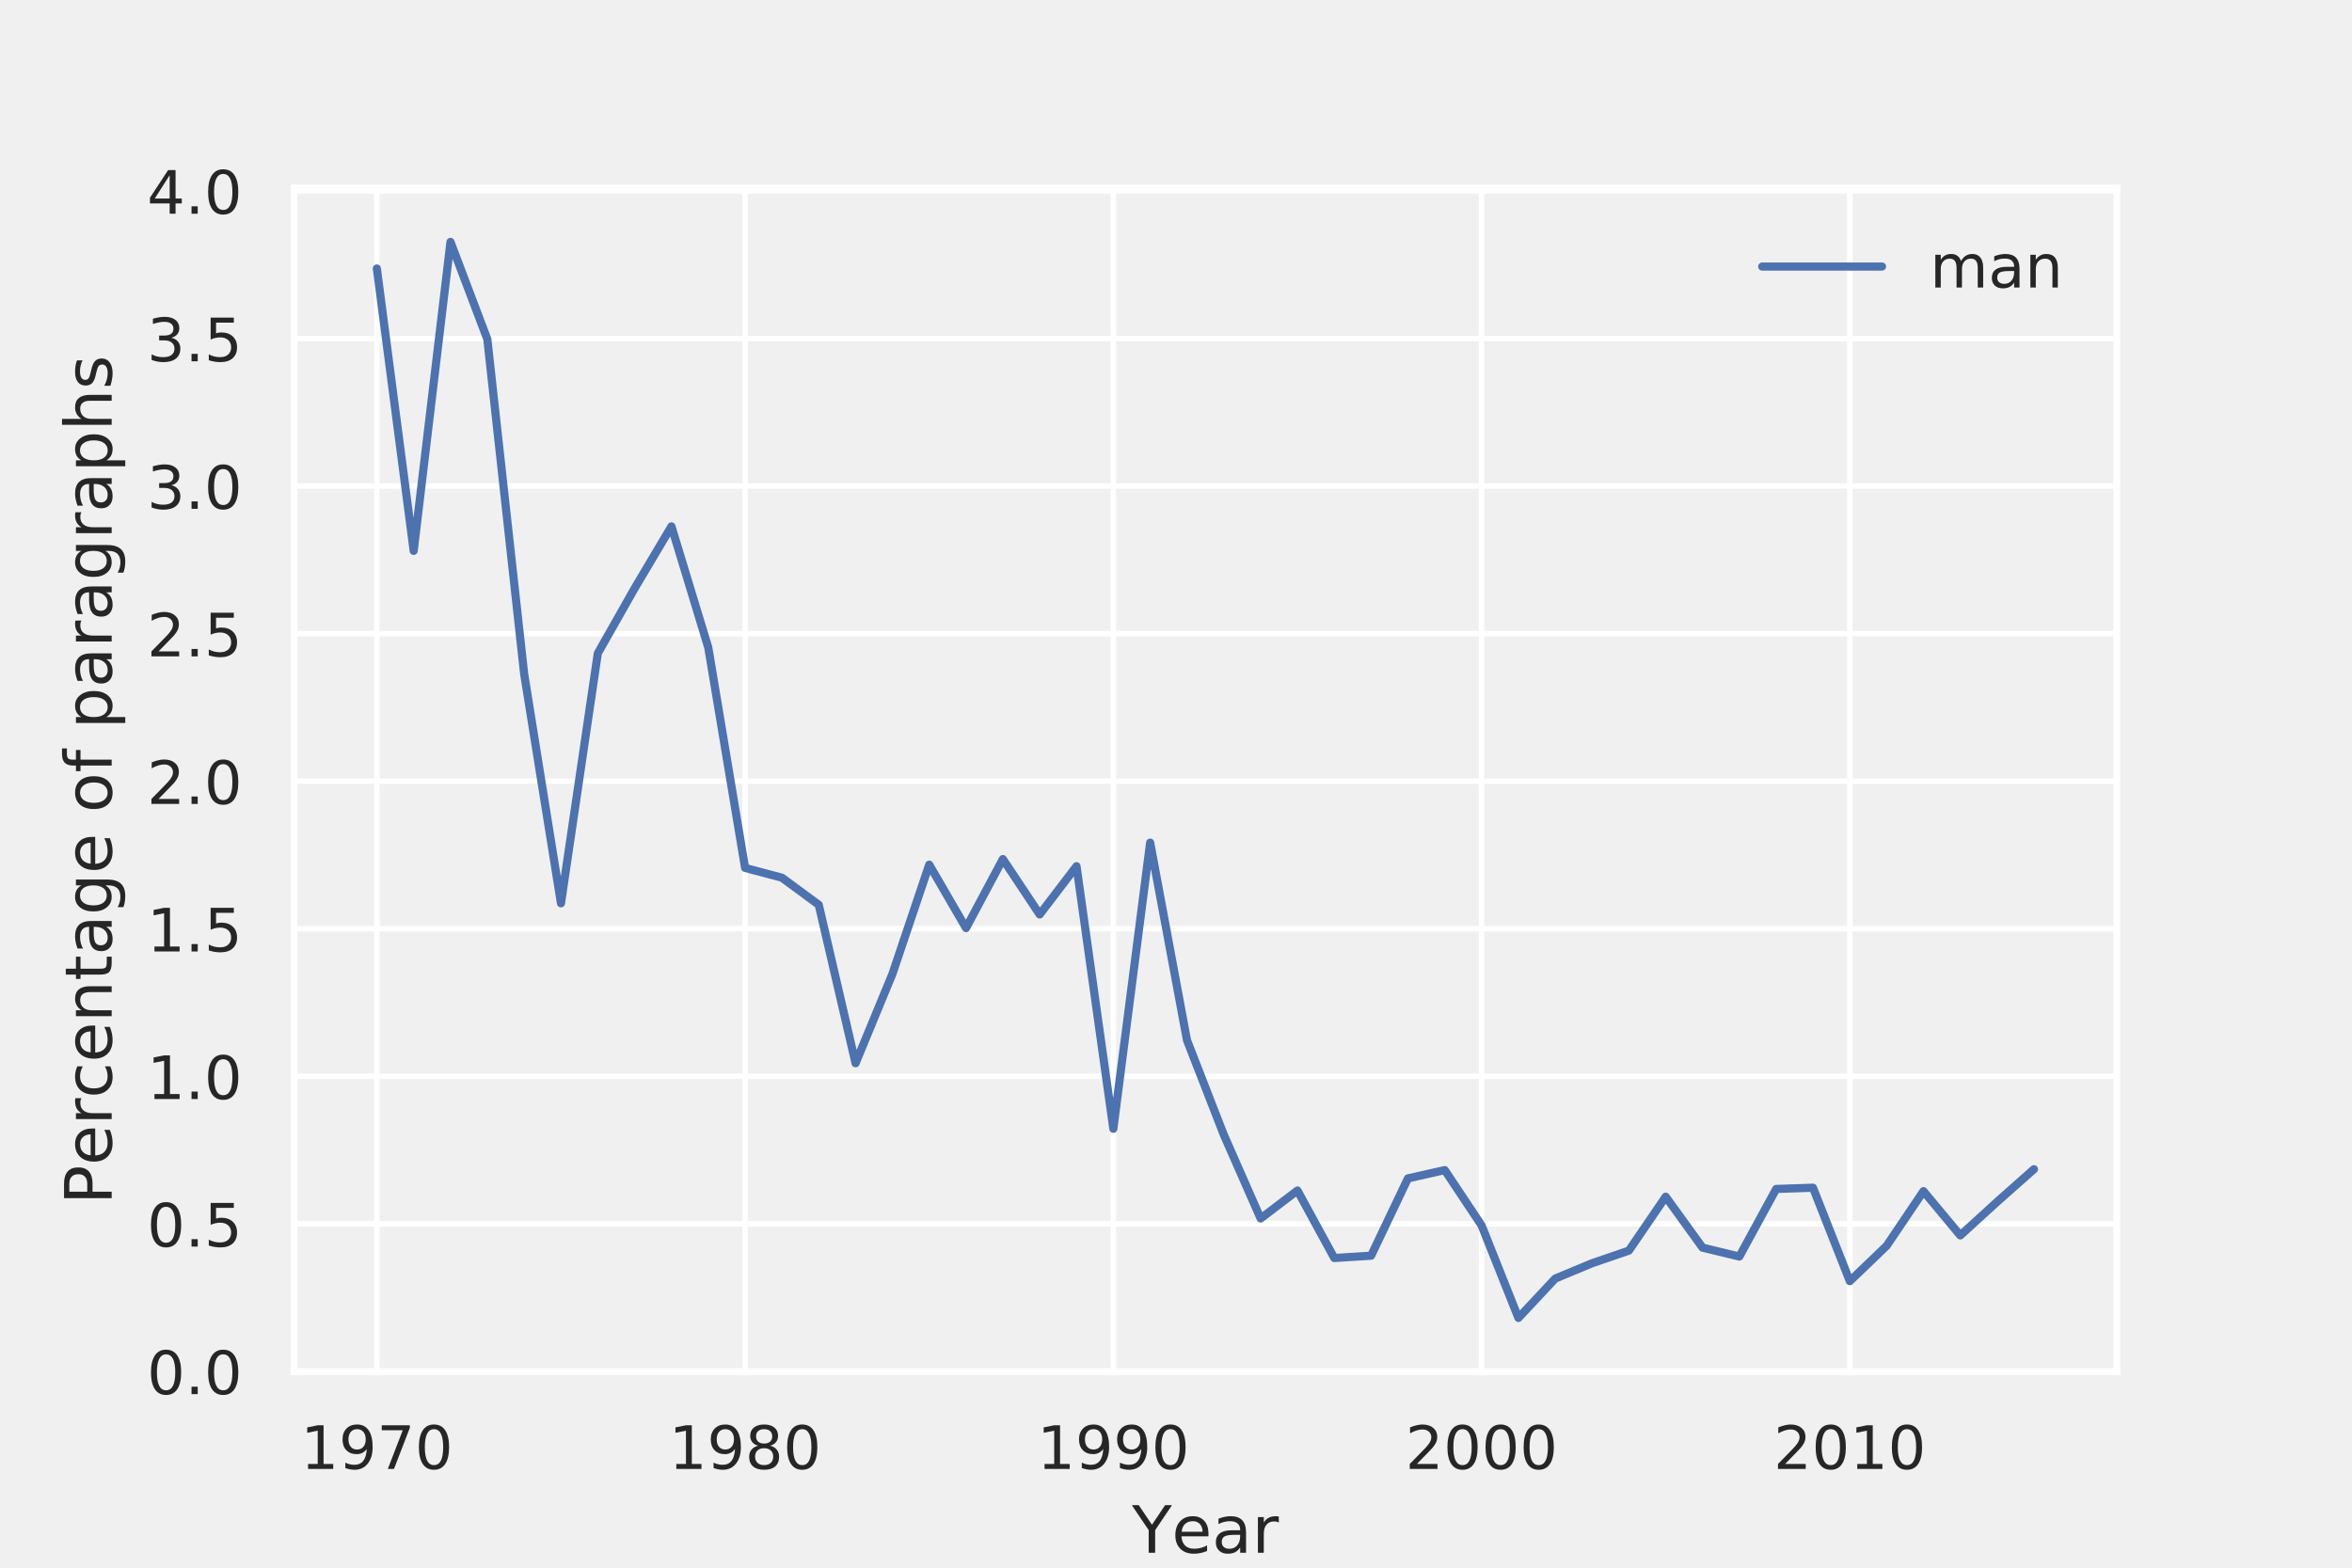
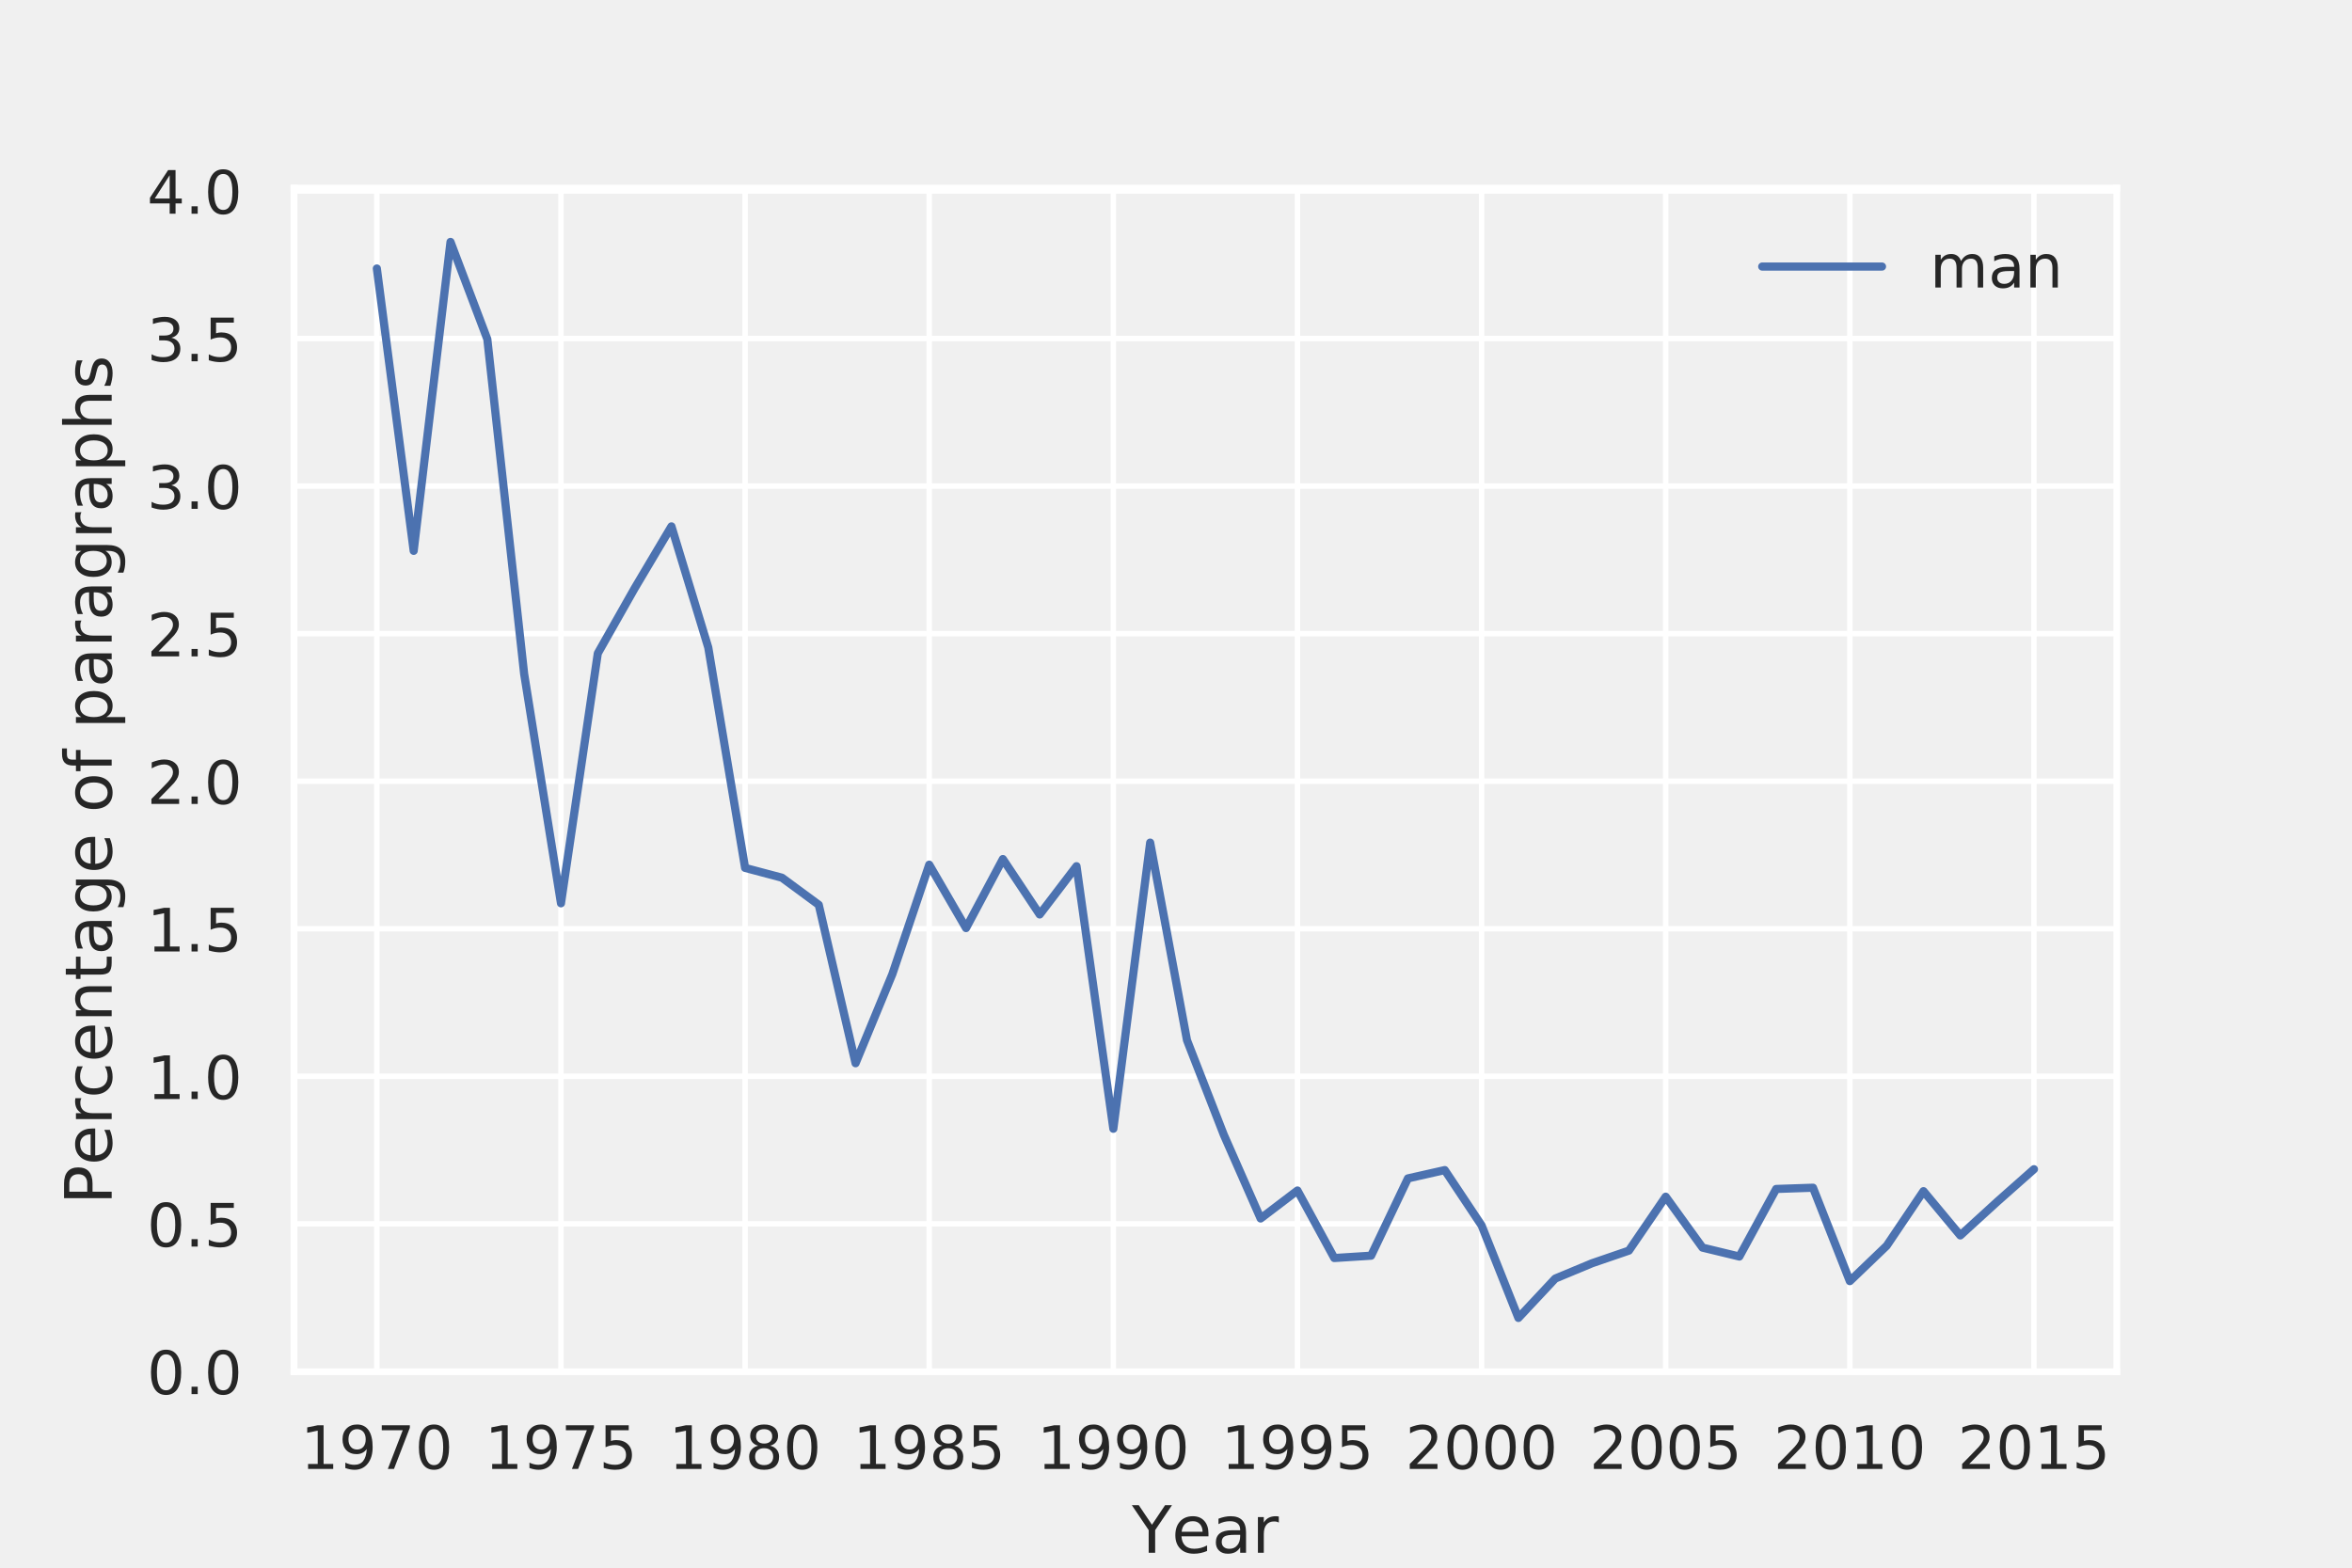
<svg xmlns="http://www.w3.org/2000/svg" xmlns:xlink="http://www.w3.org/1999/xlink" height="288pt" version="1.1" viewBox="0 0 432 288" width="432pt">
  <defs>
    <style type="text/css">
*{stroke-linecap:butt;stroke-linejoin:round;}
  </style>
  </defs>
  <g id="figure_1">
    <g id="patch_1">
      <path d="M 0 288  L 432 288  L 432 0  L 0 0  z " style="fill:none;" />
    </g>
    <g id="axes_1">
      <g id="patch_2">
        <path d="M 54 252  L 388.8 252  L 388.8 34.56  L 54 34.56  z " style="fill:none;" />
      </g>
      <g id="matplotlib.axis_1">
        <g id="xtick_1">
          <g id="line2d_1">
-             <path clip-path="url(#p3355034d0d)" d="M 69.218 252  L 69.218 34.56  " style="fill:none;stroke:#ffffff;stroke-linecap:round;" />
+             <path clip-path="url(#pfd4e02c1d4)" d="M 69.218 252  L 69.218 34.56  " style="fill:none;stroke:#ffffff;stroke-linecap:round;" />
          </g>
          <g id="text_1">
            <defs>
              <path d="M 12.406 8.297  L 28.516 8.297  L 28.516 63.922  L 10.984 60.406  L 10.984 69.391  L 28.422 72.906  L 38.281 72.906  L 38.281 8.297  L 54.391 8.297  L 54.391 0  L 12.406 0  z " id="DejaVuSans-49" />
              <path d="M 10.984 1.516  L 10.984 10.5  Q 14.703 8.734 18.5 7.812  Q 22.312 6.891 25.984 6.891  Q 35.75 6.891 40.891 13.453  Q 46.047 20.016 46.781 33.406  Q 43.953 29.203 39.594 26.953  Q 35.25 24.703 29.984 24.703  Q 19.047 24.703 12.672 31.312  Q 6.297 37.938 6.297 49.422  Q 6.297 60.641 12.938 67.422  Q 19.578 74.219 30.609 74.219  Q 43.266 74.219 49.922 64.516  Q 56.594 54.828 56.594 36.375  Q 56.594 19.141 48.406 8.859  Q 40.234 -1.422 26.422 -1.422  Q 22.703 -1.422 18.891 -0.688  Q 15.094 0.047 10.984 1.516  z M 30.609 32.422  Q 37.25 32.422 41.125 36.953  Q 45.016 41.5 45.016 49.422  Q 45.016 57.281 41.125 61.844  Q 37.25 66.406 30.609 66.406  Q 23.969 66.406 20.094 61.844  Q 16.219 57.281 16.219 49.422  Q 16.219 41.5 20.094 36.953  Q 23.969 32.422 30.609 32.422  z " id="DejaVuSans-57" />
              <path d="M 8.203 72.906  L 55.078 72.906  L 55.078 68.703  L 28.609 0  L 18.312 0  L 43.219 64.594  L 8.203 64.594  z " id="DejaVuSans-55" />
              <path d="M 31.781 66.406  Q 24.172 66.406 20.328 58.906  Q 16.5 51.422 16.5 36.375  Q 16.5 21.391 20.328 13.891  Q 24.172 6.391 31.781 6.391  Q 39.453 6.391 43.281 13.891  Q 47.125 21.391 47.125 36.375  Q 47.125 51.422 43.281 58.906  Q 39.453 66.406 31.781 66.406  z M 31.781 74.219  Q 44.047 74.219 50.516 64.516  Q 56.984 54.828 56.984 36.375  Q 56.984 17.969 50.516 8.266  Q 44.047 -1.422 31.781 -1.422  Q 19.531 -1.422 13.062 8.266  Q 6.594 17.969 6.594 36.375  Q 6.594 54.828 13.062 64.516  Q 19.531 74.219 31.781 74.219  z " id="DejaVuSans-48" />
            </defs>
            <g style="fill:#262626;" transform="translate(55.22068 269.8583)scale(0.11 -0.11)">
              <use xlink:href="#DejaVuSans-49" />
              <use x="63.623" xlink:href="#DejaVuSans-57" />
              <use x="127.246" xlink:href="#DejaVuSans-55" />
              <use x="190.869" xlink:href="#DejaVuSans-48" />
            </g>
          </g>
        </g>
        <g id="xtick_2">
          <g id="line2d_2">
-             <path clip-path="url(#p3355034d0d)" d="M 136.855 252  L 136.855 34.56  " style="fill:none;stroke:#ffffff;stroke-linecap:round;" />
+             <path clip-path="url(#pfd4e02c1d4)" d="M 103.036 252  L 103.036 34.56  " style="fill:none;stroke:#ffffff;stroke-linecap:round;" />
          </g>
          <g id="text_2">
            <defs>
-               <path d="M 31.781 34.625  Q 24.75 34.625 20.719 30.859  Q 16.703 27.094 16.703 20.516  Q 16.703 13.922 20.719 10.156  Q 24.75 6.391 31.781 6.391  Q 38.812 6.391 42.859 10.172  Q 46.922 13.969 46.922 20.516  Q 46.922 27.094 42.891 30.859  Q 38.875 34.625 31.781 34.625  z M 21.922 38.812  Q 15.578 40.375 12.031 44.719  Q 8.5 49.078 8.5 55.328  Q 8.5 64.062 14.719 69.141  Q 20.953 74.219 31.781 74.219  Q 42.672 74.219 48.875 69.141  Q 55.078 64.062 55.078 55.328  Q 55.078 49.078 51.531 44.719  Q 48 40.375 41.703 38.812  Q 48.828 37.156 52.797 32.312  Q 56.781 27.484 56.781 20.516  Q 56.781 9.906 50.312 4.234  Q 43.844 -1.422 31.781 -1.422  Q 19.734 -1.422 13.25 4.234  Q 6.781 9.906 6.781 20.516  Q 6.781 27.484 10.781 32.312  Q 14.797 37.156 21.922 38.812  z M 18.312 54.391  Q 18.312 48.734 21.844 45.562  Q 25.391 42.391 31.781 42.391  Q 38.141 42.391 41.719 45.562  Q 45.312 48.734 45.312 54.391  Q 45.312 60.062 41.719 63.234  Q 38.141 66.406 31.781 66.406  Q 25.391 66.406 21.844 63.234  Q 18.312 60.062 18.312 54.391  z " id="DejaVuSans-56" />
-             </defs>
-             <g style="fill:#262626;" transform="translate(122.857 269.8583)scale(0.11 -0.11)">
-               <use xlink:href="#DejaVuSans-49" />
-               <use x="63.623" xlink:href="#DejaVuSans-57" />
-               <use x="127.246" xlink:href="#DejaVuSans-56" />
-               <use x="190.869" xlink:href="#DejaVuSans-48" />
+               <path d="M 10.797 72.906  L 49.516 72.906  L 49.516 64.594  L 19.828 64.594  L 19.828 46.734  Q 21.969 47.469 24.109 47.828  Q 26.266 48.188 28.422 48.188  Q 40.625 48.188 47.75 41.5  Q 54.891 34.812 54.891 23.391  Q 54.891 11.625 47.562 5.094  Q 40.234 -1.422 26.906 -1.422  Q 22.312 -1.422 17.547 -0.641  Q 12.797 0.141 7.719 1.703  L 7.719 11.625  Q 12.109 9.234 16.797 8.062  Q 21.484 6.891 26.703 6.891  Q 35.156 6.891 40.078 11.328  Q 45.016 15.766 45.016 23.391  Q 45.016 31 40.078 35.438  Q 35.156 39.891 26.703 39.891  Q 22.75 39.891 18.812 39.016  Q 14.891 38.141 10.797 36.281  z " id="DejaVuSans-53" />
+             </defs>
+             <g style="fill:#262626;" transform="translate(89.03886 269.8583)scale(0.11 -0.11)">
+               <use xlink:href="#DejaVuSans-49" />
+               <use x="63.623" xlink:href="#DejaVuSans-57" />
+               <use x="127.246" xlink:href="#DejaVuSans-55" />
+               <use x="190.869" xlink:href="#DejaVuSans-53" />
            </g>
          </g>
        </g>
        <g id="xtick_3">
          <g id="line2d_3">
-             <path clip-path="url(#p3355034d0d)" d="M 204.491 252  L 204.491 34.56  " style="fill:none;stroke:#ffffff;stroke-linecap:round;" />
+             <path clip-path="url(#pfd4e02c1d4)" d="M 136.855 252  L 136.855 34.56  " style="fill:none;stroke:#ffffff;stroke-linecap:round;" />
          </g>
          <g id="text_3">
-             <g style="fill:#262626;" transform="translate(190.4934 269.8583)scale(0.11 -0.11)">
-               <use xlink:href="#DejaVuSans-49" />
-               <use x="63.623" xlink:href="#DejaVuSans-57" />
-               <use x="127.246" xlink:href="#DejaVuSans-57" />
+             <defs>
+               <path d="M 31.781 34.625  Q 24.75 34.625 20.719 30.859  Q 16.703 27.094 16.703 20.516  Q 16.703 13.922 20.719 10.156  Q 24.75 6.391 31.781 6.391  Q 38.812 6.391 42.859 10.172  Q 46.922 13.969 46.922 20.516  Q 46.922 27.094 42.891 30.859  Q 38.875 34.625 31.781 34.625  z M 21.922 38.812  Q 15.578 40.375 12.031 44.719  Q 8.5 49.078 8.5 55.328  Q 8.5 64.062 14.719 69.141  Q 20.953 74.219 31.781 74.219  Q 42.672 74.219 48.875 69.141  Q 55.078 64.062 55.078 55.328  Q 55.078 49.078 51.531 44.719  Q 48 40.375 41.703 38.812  Q 48.828 37.156 52.797 32.312  Q 56.781 27.484 56.781 20.516  Q 56.781 9.906 50.312 4.234  Q 43.844 -1.422 31.781 -1.422  Q 19.734 -1.422 13.25 4.234  Q 6.781 9.906 6.781 20.516  Q 6.781 27.484 10.781 32.312  Q 14.797 37.156 21.922 38.812  z M 18.312 54.391  Q 18.312 48.734 21.844 45.562  Q 25.391 42.391 31.781 42.391  Q 38.141 42.391 41.719 45.562  Q 45.312 48.734 45.312 54.391  Q 45.312 60.062 41.719 63.234  Q 38.141 66.406 31.781 66.406  Q 25.391 66.406 21.844 63.234  Q 18.312 60.062 18.312 54.391  z " id="DejaVuSans-56" />
+             </defs>
+             <g style="fill:#262626;" transform="translate(122.857 269.8583)scale(0.11 -0.11)">
+               <use xlink:href="#DejaVuSans-49" />
+               <use x="63.623" xlink:href="#DejaVuSans-57" />
+               <use x="127.246" xlink:href="#DejaVuSans-56" />
              <use x="190.869" xlink:href="#DejaVuSans-48" />
            </g>
          </g>
        </g>
        <g id="xtick_4">
          <g id="line2d_4">
-             <path clip-path="url(#p3355034d0d)" d="M 272.127 252  L 272.127 34.56  " style="fill:none;stroke:#ffffff;stroke-linecap:round;" />
+             <path clip-path="url(#pfd4e02c1d4)" d="M 170.673 252  L 170.673 34.56  " style="fill:none;stroke:#ffffff;stroke-linecap:round;" />
          </g>
          <g id="text_4">
+             <g style="fill:#262626;" transform="translate(156.6752 269.8583)scale(0.11 -0.11)">
+               <use xlink:href="#DejaVuSans-49" />
+               <use x="63.623" xlink:href="#DejaVuSans-57" />
+               <use x="127.246" xlink:href="#DejaVuSans-56" />
+               <use x="190.869" xlink:href="#DejaVuSans-53" />
+             </g>
+           </g>
+         </g>
+         <g id="xtick_5">
+           <g id="line2d_5">
+             <path clip-path="url(#pfd4e02c1d4)" d="M 204.491 252  L 204.491 34.56  " style="fill:none;stroke:#ffffff;stroke-linecap:round;" />
+           </g>
+           <g id="text_5">
+             <g style="fill:#262626;" transform="translate(190.4934 269.8583)scale(0.11 -0.11)">
+               <use xlink:href="#DejaVuSans-49" />
+               <use x="63.623" xlink:href="#DejaVuSans-57" />
+               <use x="127.246" xlink:href="#DejaVuSans-57" />
+               <use x="190.869" xlink:href="#DejaVuSans-48" />
+             </g>
+           </g>
+         </g>
+         <g id="xtick_6">
+           <g id="line2d_6">
+             <path clip-path="url(#pfd4e02c1d4)" d="M 238.309 252  L 238.309 34.56  " style="fill:none;stroke:#ffffff;stroke-linecap:round;" />
+           </g>
+           <g id="text_6">
+             <g style="fill:#262626;" transform="translate(224.3116 269.8583)scale(0.11 -0.11)">
+               <use xlink:href="#DejaVuSans-49" />
+               <use x="63.623" xlink:href="#DejaVuSans-57" />
+               <use x="127.246" xlink:href="#DejaVuSans-57" />
+               <use x="190.869" xlink:href="#DejaVuSans-53" />
+             </g>
+           </g>
+         </g>
+         <g id="xtick_7">
+           <g id="line2d_7">
+             <path clip-path="url(#pfd4e02c1d4)" d="M 272.127 252  L 272.127 34.56  " style="fill:none;stroke:#ffffff;stroke-linecap:round;" />
+           </g>
+           <g id="text_7">
            <defs>
              <path d="M 19.188 8.297  L 53.609 8.297  L 53.609 0  L 7.328 0  L 7.328 8.297  Q 12.938 14.109 22.625 23.891  Q 32.328 33.688 34.812 36.531  Q 39.547 41.844 41.422 45.531  Q 43.312 49.219 43.312 52.781  Q 43.312 58.594 39.234 62.25  Q 35.156 65.922 28.609 65.922  Q 23.969 65.922 18.812 64.312  Q 13.672 62.703 7.812 59.422  L 7.812 69.391  Q 13.766 71.781 18.938 73  Q 24.125 74.219 28.422 74.219  Q 39.75 74.219 46.484 68.547  Q 53.219 62.891 53.219 53.422  Q 53.219 48.922 51.531 44.891  Q 49.859 40.875 45.406 35.406  Q 44.188 33.984 37.641 27.219  Q 31.109 20.453 19.188 8.297  z " id="DejaVuSans-50" />
            </defs>
            <g style="fill:#262626;" transform="translate(258.1298 269.8583)scale(0.11 -0.11)">
              <use xlink:href="#DejaVuSans-50" />
              <use x="63.623" xlink:href="#DejaVuSans-48" />
              <use x="127.246" xlink:href="#DejaVuSans-48" />
              <use x="190.869" xlink:href="#DejaVuSans-48" />
            </g>
          </g>
        </g>
-         <g id="xtick_5">
-           <g id="line2d_5">
-             <path clip-path="url(#p3355034d0d)" d="M 339.764 252  L 339.764 34.56  " style="fill:none;stroke:#ffffff;stroke-linecap:round;" />
-           </g>
-           <g id="text_5">
+         <g id="xtick_8">
+           <g id="line2d_8">
+             <path clip-path="url(#pfd4e02c1d4)" d="M 305.945 252  L 305.945 34.56  " style="fill:none;stroke:#ffffff;stroke-linecap:round;" />
+           </g>
+           <g id="text_8">
+             <g style="fill:#262626;" transform="translate(291.948 269.8583)scale(0.11 -0.11)">
+               <use xlink:href="#DejaVuSans-50" />
+               <use x="63.623" xlink:href="#DejaVuSans-48" />
+               <use x="127.246" xlink:href="#DejaVuSans-48" />
+               <use x="190.869" xlink:href="#DejaVuSans-53" />
+             </g>
+           </g>
+         </g>
+         <g id="xtick_9">
+           <g id="line2d_9">
+             <path clip-path="url(#pfd4e02c1d4)" d="M 339.764 252  L 339.764 34.56  " style="fill:none;stroke:#ffffff;stroke-linecap:round;" />
+           </g>
+           <g id="text_9">
            <g style="fill:#262626;" transform="translate(325.7661 269.8583)scale(0.11 -0.11)">
              <use xlink:href="#DejaVuSans-50" />
              <use x="63.623" xlink:href="#DejaVuSans-48" />
              <use x="127.246" xlink:href="#DejaVuSans-49" />
              <use x="190.869" xlink:href="#DejaVuSans-48" />
            </g>
          </g>
        </g>
-         <g id="text_6">
+         <g id="xtick_10">
+           <g id="line2d_10">
+             <path clip-path="url(#pfd4e02c1d4)" d="M 373.582 252  L 373.582 34.56  " style="fill:none;stroke:#ffffff;stroke-linecap:round;" />
+           </g>
+           <g id="text_10">
+             <g style="fill:#262626;" transform="translate(359.5843 269.8583)scale(0.11 -0.11)">
+               <use xlink:href="#DejaVuSans-50" />
+               <use x="63.623" xlink:href="#DejaVuSans-48" />
+               <use x="127.246" xlink:href="#DejaVuSans-49" />
+               <use x="190.869" xlink:href="#DejaVuSans-53" />
+             </g>
+           </g>
+         </g>
+         <g id="text_11">
          <defs>
            <path d="M -0.203 72.906  L 10.406 72.906  L 30.609 42.922  L 50.688 72.906  L 61.281 72.906  L 35.5 34.719  L 35.5 0  L 25.594 0  L 25.594 34.719  z " id="DejaVuSans-89" />
            <path d="M 56.203 29.594  L 56.203 25.203  L 14.891 25.203  Q 15.484 15.922 20.484 11.062  Q 25.484 6.203 34.422 6.203  Q 39.594 6.203 44.453 7.469  Q 49.312 8.734 54.109 11.281  L 54.109 2.781  Q 49.266 0.734 44.188 -0.344  Q 39.109 -1.422 33.891 -1.422  Q 20.797 -1.422 13.156 6.188  Q 5.516 13.812 5.516 26.812  Q 5.516 40.234 12.766 48.109  Q 20.016 56 32.328 56  Q 43.359 56 49.781 48.891  Q 56.203 41.797 56.203 29.594  z M 47.219 32.234  Q 47.125 39.594 43.094 43.984  Q 39.062 48.391 32.422 48.391  Q 24.906 48.391 20.391 44.141  Q 15.875 39.891 15.188 32.172  z " id="DejaVuSans-101" />
            <path d="M 34.281 27.484  Q 23.391 27.484 19.188 25  Q 14.984 22.516 14.984 16.5  Q 14.984 11.719 18.141 8.906  Q 21.297 6.109 26.703 6.109  Q 34.188 6.109 38.703 11.406  Q 43.219 16.703 43.219 25.484  L 43.219 27.484  z M 52.203 31.203  L 52.203 0  L 43.219 0  L 43.219 8.297  Q 40.141 3.328 35.547 0.953  Q 30.953 -1.422 24.312 -1.422  Q 15.922 -1.422 10.953 3.297  Q 6 8.016 6 15.922  Q 6 25.141 12.172 29.828  Q 18.359 34.516 30.609 34.516  L 43.219 34.516  L 43.219 35.406  Q 43.219 41.609 39.141 45  Q 35.062 48.391 27.688 48.391  Q 23 48.391 18.547 47.266  Q 14.109 46.141 10.016 43.891  L 10.016 52.203  Q 14.938 54.109 19.578 55.047  Q 24.219 56 28.609 56  Q 40.484 56 46.344 49.844  Q 52.203 43.703 52.203 31.203  z " id="DejaVuSans-97" />
            <path d="M 41.109 46.297  Q 39.594 47.172 37.812 47.578  Q 36.031 48 33.891 48  Q 26.266 48 22.188 43.047  Q 18.109 38.094 18.109 28.812  L 18.109 0  L 9.078 0  L 9.078 54.688  L 18.109 54.688  L 18.109 46.188  Q 20.953 51.172 25.484 53.578  Q 30.031 56 36.531 56  Q 37.453 56 38.578 55.875  Q 39.703 55.766 41.062 55.516  z " id="DejaVuSans-114" />
          </defs>
          <g style="fill:#262626;" transform="translate(207.9122 285.2641)scale(0.12 -0.12)">
            <use xlink:href="#DejaVuSans-89" />
            <use x="60.881" xlink:href="#DejaVuSans-101" />
            <use x="122.404" xlink:href="#DejaVuSans-97" />
            <use x="183.684" xlink:href="#DejaVuSans-114" />
          </g>
        </g>
      </g>
      <g id="matplotlib.axis_2">
        <g id="ytick_1">
-           <g id="line2d_6">
-             <path clip-path="url(#p3355034d0d)" d="M 54 251.936  L 388.8 251.936  " style="fill:none;stroke:#ffffff;stroke-linecap:round;" />
-           </g>
-           <g id="text_7">
+           <g id="line2d_11">
+             <path clip-path="url(#pfd4e02c1d4)" d="M 54 251.936  L 388.8 251.936  " style="fill:none;stroke:#ffffff;stroke-linecap:round;" />
+           </g>
+           <g id="text_12">
            <defs>
              <path d="M 10.688 12.406  L 21 12.406  L 21 0  L 10.688 0  z " id="DejaVuSans-46" />
            </defs>
            <g style="fill:#262626;" transform="translate(27.00656 256.1148)scale(0.11 -0.11)">
              <use xlink:href="#DejaVuSans-48" />
              <use x="63.623" xlink:href="#DejaVuSans-46" />
              <use x="95.41" xlink:href="#DejaVuSans-48" />
            </g>
          </g>
        </g>
        <g id="ytick_2">
-           <g id="line2d_7">
-             <path clip-path="url(#p3355034d0d)" d="M 54 224.829  L 388.8 224.829  " style="fill:none;stroke:#ffffff;stroke-linecap:round;" />
-           </g>
-           <g id="text_8">
-             <defs>
-               <path d="M 10.797 72.906  L 49.516 72.906  L 49.516 64.594  L 19.828 64.594  L 19.828 46.734  Q 21.969 47.469 24.109 47.828  Q 26.266 48.188 28.422 48.188  Q 40.625 48.188 47.75 41.5  Q 54.891 34.812 54.891 23.391  Q 54.891 11.625 47.562 5.094  Q 40.234 -1.422 26.906 -1.422  Q 22.312 -1.422 17.547 -0.641  Q 12.797 0.141 7.719 1.703  L 7.719 11.625  Q 12.109 9.234 16.797 8.062  Q 21.484 6.891 26.703 6.891  Q 35.156 6.891 40.078 11.328  Q 45.016 15.766 45.016 23.391  Q 45.016 31 40.078 35.438  Q 35.156 39.891 26.703 39.891  Q 22.75 39.891 18.812 39.016  Q 14.891 38.141 10.797 36.281  z " id="DejaVuSans-53" />
-             </defs>
+           <g id="line2d_12">
+             <path clip-path="url(#pfd4e02c1d4)" d="M 54 224.829  L 388.8 224.829  " style="fill:none;stroke:#ffffff;stroke-linecap:round;" />
+           </g>
+           <g id="text_13">
            <g style="fill:#262626;" transform="translate(27.00656 229.0086)scale(0.11 -0.11)">
              <use xlink:href="#DejaVuSans-48" />
              <use x="63.623" xlink:href="#DejaVuSans-46" />
              <use x="95.41" xlink:href="#DejaVuSans-53" />
            </g>
          </g>
        </g>
        <g id="ytick_3">
-           <g id="line2d_8">
-             <path clip-path="url(#p3355034d0d)" d="M 54 197.723  L 388.8 197.723  " style="fill:none;stroke:#ffffff;stroke-linecap:round;" />
-           </g>
-           <g id="text_9">
+           <g id="line2d_13">
+             <path clip-path="url(#pfd4e02c1d4)" d="M 54 197.723  L 388.8 197.723  " style="fill:none;stroke:#ffffff;stroke-linecap:round;" />
+           </g>
+           <g id="text_14">
            <g style="fill:#262626;" transform="translate(27.00656 201.9024)scale(0.11 -0.11)">
              <use xlink:href="#DejaVuSans-49" />
              <use x="63.623" xlink:href="#DejaVuSans-46" />
              <use x="95.41" xlink:href="#DejaVuSans-48" />
            </g>
          </g>
        </g>
        <g id="ytick_4">
-           <g id="line2d_9">
-             <path clip-path="url(#p3355034d0d)" d="M 54 170.617  L 388.8 170.617  " style="fill:none;stroke:#ffffff;stroke-linecap:round;" />
-           </g>
-           <g id="text_10">
+           <g id="line2d_14">
+             <path clip-path="url(#pfd4e02c1d4)" d="M 54 170.617  L 388.8 170.617  " style="fill:none;stroke:#ffffff;stroke-linecap:round;" />
+           </g>
+           <g id="text_15">
            <g style="fill:#262626;" transform="translate(27.00656 174.7962)scale(0.11 -0.11)">
              <use xlink:href="#DejaVuSans-49" />
              <use x="63.623" xlink:href="#DejaVuSans-46" />
              <use x="95.41" xlink:href="#DejaVuSans-53" />
            </g>
          </g>
        </g>
        <g id="ytick_5">
-           <g id="line2d_10">
-             <path clip-path="url(#p3355034d0d)" d="M 54 143.511  L 388.8 143.511  " style="fill:none;stroke:#ffffff;stroke-linecap:round;" />
-           </g>
-           <g id="text_11">
+           <g id="line2d_15">
+             <path clip-path="url(#pfd4e02c1d4)" d="M 54 143.511  L 388.8 143.511  " style="fill:none;stroke:#ffffff;stroke-linecap:round;" />
+           </g>
+           <g id="text_16">
            <g style="fill:#262626;" transform="translate(27.00656 147.6901)scale(0.11 -0.11)">
              <use xlink:href="#DejaVuSans-50" />
              <use x="63.623" xlink:href="#DejaVuSans-46" />
              <use x="95.41" xlink:href="#DejaVuSans-48" />
            </g>
          </g>
        </g>
        <g id="ytick_6">
-           <g id="line2d_11">
-             <path clip-path="url(#p3355034d0d)" d="M 54 116.405  L 388.8 116.405  " style="fill:none;stroke:#ffffff;stroke-linecap:round;" />
-           </g>
-           <g id="text_12">
+           <g id="line2d_16">
+             <path clip-path="url(#pfd4e02c1d4)" d="M 54 116.405  L 388.8 116.405  " style="fill:none;stroke:#ffffff;stroke-linecap:round;" />
+           </g>
+           <g id="text_17">
            <g style="fill:#262626;" transform="translate(27.00656 120.5839)scale(0.11 -0.11)">
              <use xlink:href="#DejaVuSans-50" />
              <use x="63.623" xlink:href="#DejaVuSans-46" />
              <use x="95.41" xlink:href="#DejaVuSans-53" />
            </g>
          </g>
        </g>
        <g id="ytick_7">
-           <g id="line2d_12">
-             <path clip-path="url(#p3355034d0d)" d="M 54 89.299  L 388.8 89.299  " style="fill:none;stroke:#ffffff;stroke-linecap:round;" />
-           </g>
-           <g id="text_13">
+           <g id="line2d_17">
+             <path clip-path="url(#pfd4e02c1d4)" d="M 54 89.299  L 388.8 89.299  " style="fill:none;stroke:#ffffff;stroke-linecap:round;" />
+           </g>
+           <g id="text_18">
            <defs>
              <path d="M 40.578 39.312  Q 47.656 37.797 51.625 33  Q 55.609 28.219 55.609 21.188  Q 55.609 10.406 48.188 4.484  Q 40.766 -1.422 27.094 -1.422  Q 22.516 -1.422 17.656 -0.516  Q 12.797 0.391 7.625 2.203  L 7.625 11.719  Q 11.719 9.328 16.594 8.109  Q 21.484 6.891 26.812 6.891  Q 36.078 6.891 40.938 10.547  Q 45.797 14.203 45.797 21.188  Q 45.797 27.641 41.281 31.266  Q 36.766 34.906 28.719 34.906  L 20.219 34.906  L 20.219 43.016  L 29.109 43.016  Q 36.375 43.016 40.234 45.922  Q 44.094 48.828 44.094 54.297  Q 44.094 59.906 40.109 62.906  Q 36.141 65.922 28.719 65.922  Q 24.656 65.922 20.016 65.031  Q 15.375 64.156 9.812 62.312  L 9.812 71.094  Q 15.438 72.656 20.344 73.438  Q 25.25 74.219 29.594 74.219  Q 40.828 74.219 47.359 69.109  Q 53.906 64.016 53.906 55.328  Q 53.906 49.266 50.438 45.094  Q 46.969 40.922 40.578 39.312  z " id="DejaVuSans-51" />
            </defs>
            <g style="fill:#262626;" transform="translate(27.00656 93.47767)scale(0.11 -0.11)">
              <use xlink:href="#DejaVuSans-51" />
              <use x="63.623" xlink:href="#DejaVuSans-46" />
              <use x="95.41" xlink:href="#DejaVuSans-48" />
            </g>
          </g>
        </g>
        <g id="ytick_8">
-           <g id="line2d_13">
-             <path clip-path="url(#p3355034d0d)" d="M 54 62.192  L 388.8 62.192  " style="fill:none;stroke:#ffffff;stroke-linecap:round;" />
-           </g>
-           <g id="text_14">
+           <g id="line2d_18">
+             <path clip-path="url(#pfd4e02c1d4)" d="M 54 62.192  L 388.8 62.192  " style="fill:none;stroke:#ffffff;stroke-linecap:round;" />
+           </g>
+           <g id="text_19">
            <g style="fill:#262626;" transform="translate(27.00656 66.37148)scale(0.11 -0.11)">
              <use xlink:href="#DejaVuSans-51" />
              <use x="63.623" xlink:href="#DejaVuSans-46" />
              <use x="95.41" xlink:href="#DejaVuSans-53" />
            </g>
          </g>
        </g>
        <g id="ytick_9">
-           <g id="line2d_14">
-             <path clip-path="url(#p3355034d0d)" d="M 54 35.086  L 388.8 35.086  " style="fill:none;stroke:#ffffff;stroke-linecap:round;" />
-           </g>
-           <g id="text_15">
+           <g id="line2d_19">
+             <path clip-path="url(#pfd4e02c1d4)" d="M 54 35.086  L 388.8 35.086  " style="fill:none;stroke:#ffffff;stroke-linecap:round;" />
+           </g>
+           <g id="text_20">
            <defs>
              <path d="M 37.797 64.312  L 12.891 25.391  L 37.797 25.391  z M 35.203 72.906  L 47.609 72.906  L 47.609 25.391  L 58.016 25.391  L 58.016 17.188  L 47.609 17.188  L 47.609 0  L 37.797 0  L 37.797 17.188  L 4.891 17.188  L 4.891 26.703  z " id="DejaVuSans-52" />
            </defs>
            <g style="fill:#262626;" transform="translate(27.00656 39.26529)scale(0.11 -0.11)">
              <use xlink:href="#DejaVuSans-52" />
              <use x="63.623" xlink:href="#DejaVuSans-46" />
              <use x="95.41" xlink:href="#DejaVuSans-48" />
            </g>
          </g>
        </g>
-         <g id="text_16">
+         <g id="text_21">
          <defs>
            <path d="M 19.672 64.797  L 19.672 37.406  L 32.078 37.406  Q 38.969 37.406 42.719 40.969  Q 46.484 44.531 46.484 51.125  Q 46.484 57.672 42.719 61.234  Q 38.969 64.797 32.078 64.797  z M 9.812 72.906  L 32.078 72.906  Q 44.344 72.906 50.609 67.359  Q 56.891 61.812 56.891 51.125  Q 56.891 40.328 50.609 34.812  Q 44.344 29.297 32.078 29.297  L 19.672 29.297  L 19.672 0  L 9.812 0  z " id="DejaVuSans-80" />
            <path d="M 48.781 52.594  L 48.781 44.188  Q 44.969 46.297 41.141 47.344  Q 37.312 48.391 33.406 48.391  Q 24.656 48.391 19.812 42.844  Q 14.984 37.312 14.984 27.297  Q 14.984 17.281 19.812 11.734  Q 24.656 6.203 33.406 6.203  Q 37.312 6.203 41.141 7.25  Q 44.969 8.297 48.781 10.406  L 48.781 2.094  Q 45.016 0.344 40.984 -0.531  Q 36.969 -1.422 32.422 -1.422  Q 20.062 -1.422 12.781 6.344  Q 5.516 14.109 5.516 27.297  Q 5.516 40.672 12.859 48.328  Q 20.219 56 33.016 56  Q 37.156 56 41.109 55.141  Q 45.062 54.297 48.781 52.594  z " id="DejaVuSans-99" />
            <path d="M 54.891 33.016  L 54.891 0  L 45.906 0  L 45.906 32.719  Q 45.906 40.484 42.875 44.328  Q 39.844 48.188 33.797 48.188  Q 26.516 48.188 22.312 43.547  Q 18.109 38.922 18.109 30.906  L 18.109 0  L 9.078 0  L 9.078 54.688  L 18.109 54.688  L 18.109 46.188  Q 21.344 51.125 25.703 53.562  Q 30.078 56 35.797 56  Q 45.219 56 50.047 50.172  Q 54.891 44.344 54.891 33.016  z " id="DejaVuSans-110" />
            <path d="M 18.312 70.219  L 18.312 54.688  L 36.812 54.688  L 36.812 47.703  L 18.312 47.703  L 18.312 18.016  Q 18.312 11.328 20.141 9.422  Q 21.969 7.516 27.594 7.516  L 36.812 7.516  L 36.812 0  L 27.594 0  Q 17.188 0 13.234 3.875  Q 9.281 7.766 9.281 18.016  L 9.281 47.703  L 2.688 47.703  L 2.688 54.688  L 9.281 54.688  L 9.281 70.219  z " id="DejaVuSans-116" />
            <path d="M 45.406 27.984  Q 45.406 37.75 41.375 43.109  Q 37.359 48.484 30.078 48.484  Q 22.859 48.484 18.828 43.109  Q 14.797 37.75 14.797 27.984  Q 14.797 18.266 18.828 12.891  Q 22.859 7.516 30.078 7.516  Q 37.359 7.516 41.375 12.891  Q 45.406 18.266 45.406 27.984  z M 54.391 6.781  Q 54.391 -7.172 48.188 -13.984  Q 42 -20.797 29.203 -20.797  Q 24.469 -20.797 20.266 -20.094  Q 16.062 -19.391 12.109 -17.922  L 12.109 -9.188  Q 16.062 -11.328 19.922 -12.344  Q 23.781 -13.375 27.781 -13.375  Q 36.625 -13.375 41.016 -8.766  Q 45.406 -4.156 45.406 5.172  L 45.406 9.625  Q 42.625 4.781 38.281 2.391  Q 33.938 0 27.875 0  Q 17.828 0 11.672 7.656  Q 5.516 15.328 5.516 27.984  Q 5.516 40.672 11.672 48.328  Q 17.828 56 27.875 56  Q 33.938 56 38.281 53.609  Q 42.625 51.219 45.406 46.391  L 45.406 54.688  L 54.391 54.688  z " id="DejaVuSans-103" />
            <path id="DejaVuSans-32" />
            <path d="M 30.609 48.391  Q 23.391 48.391 19.188 42.75  Q 14.984 37.109 14.984 27.297  Q 14.984 17.484 19.156 11.844  Q 23.344 6.203 30.609 6.203  Q 37.797 6.203 41.984 11.859  Q 46.188 17.531 46.188 27.297  Q 46.188 37.016 41.984 42.703  Q 37.797 48.391 30.609 48.391  z M 30.609 56  Q 42.328 56 49.016 48.375  Q 55.719 40.766 55.719 27.297  Q 55.719 13.875 49.016 6.219  Q 42.328 -1.422 30.609 -1.422  Q 18.844 -1.422 12.172 6.219  Q 5.516 13.875 5.516 27.297  Q 5.516 40.766 12.172 48.375  Q 18.844 56 30.609 56  z " id="DejaVuSans-111" />
            <path d="M 37.109 75.984  L 37.109 68.5  L 28.516 68.5  Q 23.688 68.5 21.797 66.547  Q 19.922 64.594 19.922 59.516  L 19.922 54.688  L 34.719 54.688  L 34.719 47.703  L 19.922 47.703  L 19.922 0  L 10.891 0  L 10.891 47.703  L 2.297 47.703  L 2.297 54.688  L 10.891 54.688  L 10.891 58.5  Q 10.891 67.625 15.141 71.797  Q 19.391 75.984 28.609 75.984  z " id="DejaVuSans-102" />
            <path d="M 18.109 8.203  L 18.109 -20.797  L 9.078 -20.797  L 9.078 54.688  L 18.109 54.688  L 18.109 46.391  Q 20.953 51.266 25.266 53.625  Q 29.594 56 35.594 56  Q 45.562 56 51.781 48.094  Q 58.016 40.188 58.016 27.297  Q 58.016 14.406 51.781 6.484  Q 45.562 -1.422 35.594 -1.422  Q 29.594 -1.422 25.266 0.953  Q 20.953 3.328 18.109 8.203  z M 48.688 27.297  Q 48.688 37.203 44.609 42.844  Q 40.531 48.484 33.406 48.484  Q 26.266 48.484 22.188 42.844  Q 18.109 37.203 18.109 27.297  Q 18.109 17.391 22.188 11.75  Q 26.266 6.109 33.406 6.109  Q 40.531 6.109 44.609 11.75  Q 48.688 17.391 48.688 27.297  z " id="DejaVuSans-112" />
            <path d="M 54.891 33.016  L 54.891 0  L 45.906 0  L 45.906 32.719  Q 45.906 40.484 42.875 44.328  Q 39.844 48.188 33.797 48.188  Q 26.516 48.188 22.312 43.547  Q 18.109 38.922 18.109 30.906  L 18.109 0  L 9.078 0  L 9.078 75.984  L 18.109 75.984  L 18.109 46.188  Q 21.344 51.125 25.703 53.562  Q 30.078 56 35.797 56  Q 45.219 56 50.047 50.172  Q 54.891 44.344 54.891 33.016  z " id="DejaVuSans-104" />
            <path d="M 44.281 53.078  L 44.281 44.578  Q 40.484 46.531 36.375 47.5  Q 32.281 48.484 27.875 48.484  Q 21.188 48.484 17.844 46.438  Q 14.5 44.391 14.5 40.281  Q 14.5 37.156 16.891 35.375  Q 19.281 33.594 26.516 31.984  L 29.594 31.297  Q 39.156 29.25 43.188 25.516  Q 47.219 21.781 47.219 15.094  Q 47.219 7.469 41.188 3.016  Q 35.156 -1.422 24.609 -1.422  Q 20.219 -1.422 15.453 -0.562  Q 10.688 0.297 5.422 2  L 5.422 11.281  Q 10.406 8.688 15.234 7.391  Q 20.062 6.109 24.812 6.109  Q 31.156 6.109 34.562 8.281  Q 37.984 10.453 37.984 14.406  Q 37.984 18.062 35.516 20.016  Q 33.062 21.969 24.703 23.781  L 21.578 24.516  Q 13.234 26.266 9.516 29.906  Q 5.812 33.547 5.812 39.891  Q 5.812 47.609 11.281 51.797  Q 16.75 56 26.812 56  Q 31.781 56 36.172 55.266  Q 40.578 54.547 44.281 53.078  z " id="DejaVuSans-115" />
          </defs>
          <g style="fill:#262626;" transform="translate(20.51094 221.2912)rotate(-90)scale(0.12 -0.12)">
            <use xlink:href="#DejaVuSans-80" />
            <use x="60.256" xlink:href="#DejaVuSans-101" />
            <use x="121.779" xlink:href="#DejaVuSans-114" />
            <use x="162.861" xlink:href="#DejaVuSans-99" />
            <use x="217.842" xlink:href="#DejaVuSans-101" />
            <use x="279.365" xlink:href="#DejaVuSans-110" />
            <use x="342.744" xlink:href="#DejaVuSans-116" />
            <use x="381.953" xlink:href="#DejaVuSans-97" />
            <use x="443.232" xlink:href="#DejaVuSans-103" />
            <use x="506.709" xlink:href="#DejaVuSans-101" />
            <use x="568.232" xlink:href="#DejaVuSans-32" />
            <use x="600.02" xlink:href="#DejaVuSans-111" />
            <use x="661.201" xlink:href="#DejaVuSans-102" />
            <use x="696.406" xlink:href="#DejaVuSans-32" />
            <use x="728.193" xlink:href="#DejaVuSans-112" />
            <use x="791.67" xlink:href="#DejaVuSans-97" />
            <use x="852.949" xlink:href="#DejaVuSans-114" />
            <use x="894.062" xlink:href="#DejaVuSans-97" />
            <use x="955.342" xlink:href="#DejaVuSans-103" />
            <use x="1018.818" xlink:href="#DejaVuSans-114" />
            <use x="1059.932" xlink:href="#DejaVuSans-97" />
            <use x="1121.211" xlink:href="#DejaVuSans-112" />
            <use x="1184.688" xlink:href="#DejaVuSans-104" />
            <use x="1248.066" xlink:href="#DejaVuSans-115" />
          </g>
        </g>
      </g>
-       <g id="line2d_15">
-         <path clip-path="url(#p3355034d0d)" d="M 69.218 49.324  L 75.982 101.195  L 82.745 44.444  L 89.509 62.312  L 96.273 123.805  L 103.036 165.946  L 109.8 120.026  L 116.564 108.082  L 123.327 96.702  L 130.091 118.955  L 136.855 159.443  L 143.618 161.24  L 150.382 166.221  L 157.145 195.327  L 163.909 178.937  L 170.673 158.85  L 177.436 170.497  L 184.2 157.817  L 190.964 167.996  L 197.727 159.129  L 204.491 207.365  L 211.255 154.797  L 218.018 191.098  L 224.782 208.476  L 231.545 223.846  L 238.309 218.708  L 245.073 231.111  L 251.836 230.682  L 258.6 216.483  L 265.364 214.957  L 272.127 225.119  L 278.891 242.116  L 285.655 234.885  L 292.418 232.071  L 299.182 229.752  L 305.945 219.845  L 312.709 229.203  L 319.473 230.837  L 326.236 218.423  L 333 218.195  L 339.764 235.36  L 346.527 228.867  L 353.291 218.83  L 360.055 226.961  L 366.818 220.785  L 373.582 214.795  " style="fill:none;stroke:#4c72b0;stroke-linecap:round;stroke-width:1.5;" />
+       <g id="line2d_20">
+         <path clip-path="url(#pfd4e02c1d4)" d="M 69.218 49.324  L 75.982 101.195  L 82.745 44.444  L 89.509 62.312  L 96.273 123.805  L 103.036 165.946  L 109.8 120.026  L 116.564 108.082  L 123.327 96.702  L 130.091 118.955  L 136.855 159.443  L 143.618 161.24  L 150.382 166.221  L 157.145 195.327  L 163.909 178.937  L 170.673 158.85  L 177.436 170.497  L 184.2 157.817  L 190.964 167.996  L 197.727 159.129  L 204.491 207.365  L 211.255 154.797  L 218.018 191.098  L 224.782 208.476  L 231.545 223.846  L 238.309 218.708  L 245.073 231.111  L 251.836 230.682  L 258.6 216.483  L 265.364 214.957  L 272.127 225.119  L 278.891 242.116  L 285.655 234.885  L 292.418 232.071  L 299.182 229.752  L 305.945 219.845  L 312.709 229.203  L 319.473 230.837  L 326.236 218.423  L 333 218.195  L 339.764 235.36  L 346.527 228.867  L 353.291 218.83  L 360.055 226.961  L 366.818 220.785  L 373.582 214.795  " style="fill:none;stroke:#4c72b0;stroke-linecap:round;stroke-width:1.5;" />
      </g>
      <g id="patch_3">
        <path d="M 54 252  L 54 34.56  " style="fill:none;stroke:#ffffff;stroke-linecap:square;stroke-linejoin:miter;stroke-width:1.25;" />
      </g>
      <g id="patch_4">
        <path d="M 388.8 252  L 388.8 34.56  " style="fill:none;stroke:#ffffff;stroke-linecap:square;stroke-linejoin:miter;stroke-width:1.25;" />
      </g>
      <g id="patch_5">
        <path d="M 54 252  L 388.8 252  " style="fill:none;stroke:#ffffff;stroke-linecap:square;stroke-linejoin:miter;stroke-width:1.25;" />
      </g>
      <g id="patch_6">
        <path d="M 54 34.56  L 388.8 34.56  " style="fill:none;stroke:#ffffff;stroke-linecap:square;stroke-linejoin:miter;stroke-width:1.25;" />
      </g>
      <g id="legend_1">
        <g id="patch_7">
          <path d="M 321.473 59.506  L 381.1 59.506  Q 383.3 59.506 383.3 57.306  L 383.3 42.26  Q 383.3 40.06 381.1 40.06  L 321.473 40.06  Q 319.273 40.06 319.273 42.26  L 319.273 57.306  Q 319.273 59.506 321.473 59.506  z " style="fill:none;opacity:0;" />
        </g>
-         <g id="line2d_16">
+         <g id="line2d_21">
          <path d="M 323.673 48.968  L 345.673 48.968  " style="fill:none;stroke:#4c72b0;stroke-linecap:round;stroke-width:1.5;" />
        </g>
-         <g id="line2d_17" />
-         <g id="text_17">
+         <g id="line2d_22" />
+         <g id="text_22">
          <defs>
            <path d="M 52 44.188  Q 55.375 50.25 60.062 53.125  Q 64.75 56 71.094 56  Q 79.641 56 84.281 50.016  Q 88.922 44.047 88.922 33.016  L 88.922 0  L 79.891 0  L 79.891 32.719  Q 79.891 40.578 77.094 44.375  Q 74.312 48.188 68.609 48.188  Q 61.625 48.188 57.562 43.547  Q 53.516 38.922 53.516 30.906  L 53.516 0  L 44.484 0  L 44.484 32.719  Q 44.484 40.625 41.703 44.406  Q 38.922 48.188 33.109 48.188  Q 26.219 48.188 22.156 43.531  Q 18.109 38.875 18.109 30.906  L 18.109 0  L 9.078 0  L 9.078 54.688  L 18.109 54.688  L 18.109 46.188  Q 21.188 51.219 25.484 53.609  Q 29.781 56 35.688 56  Q 41.656 56 45.828 52.969  Q 50 49.953 52 44.188  z " id="DejaVuSans-109" />
          </defs>
          <g style="fill:#262626;" transform="translate(354.4731 52.81828)scale(0.11 -0.11)">
            <use xlink:href="#DejaVuSans-109" />
            <use x="97.412" xlink:href="#DejaVuSans-97" />
            <use x="158.691" xlink:href="#DejaVuSans-110" />
          </g>
        </g>
      </g>
    </g>
  </g>
  <defs>
-     <clipPath id="p3355034d0d">
+     <clipPath id="pfd4e02c1d4">
      <rect height="217.44" width="334.8" x="54" y="34.56" />
    </clipPath>
  </defs>
</svg>
